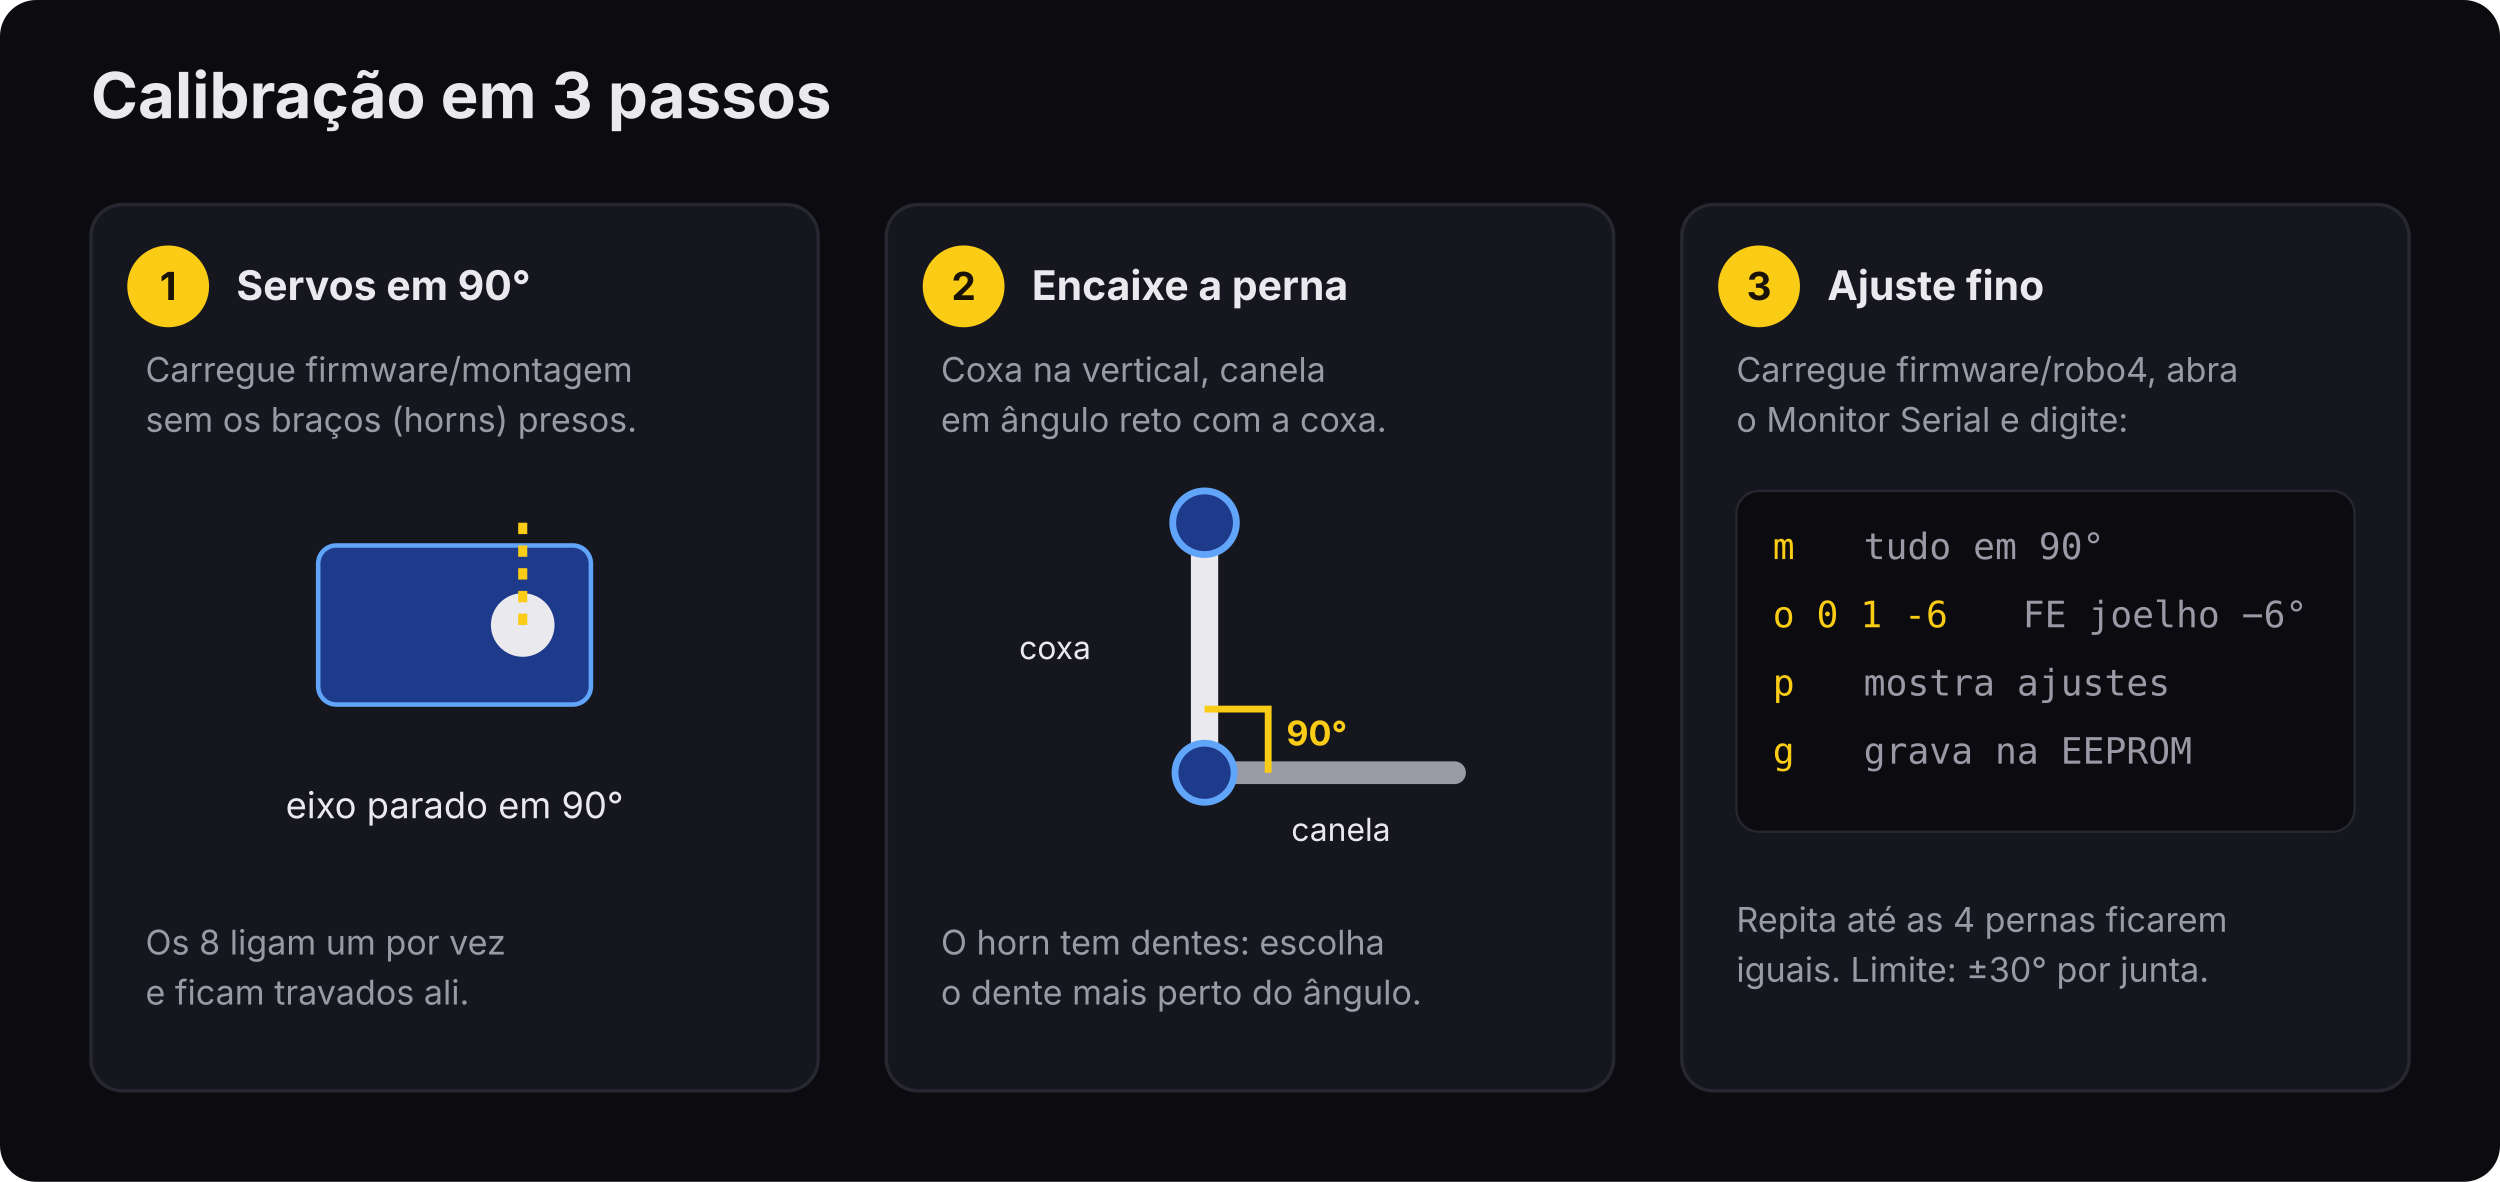
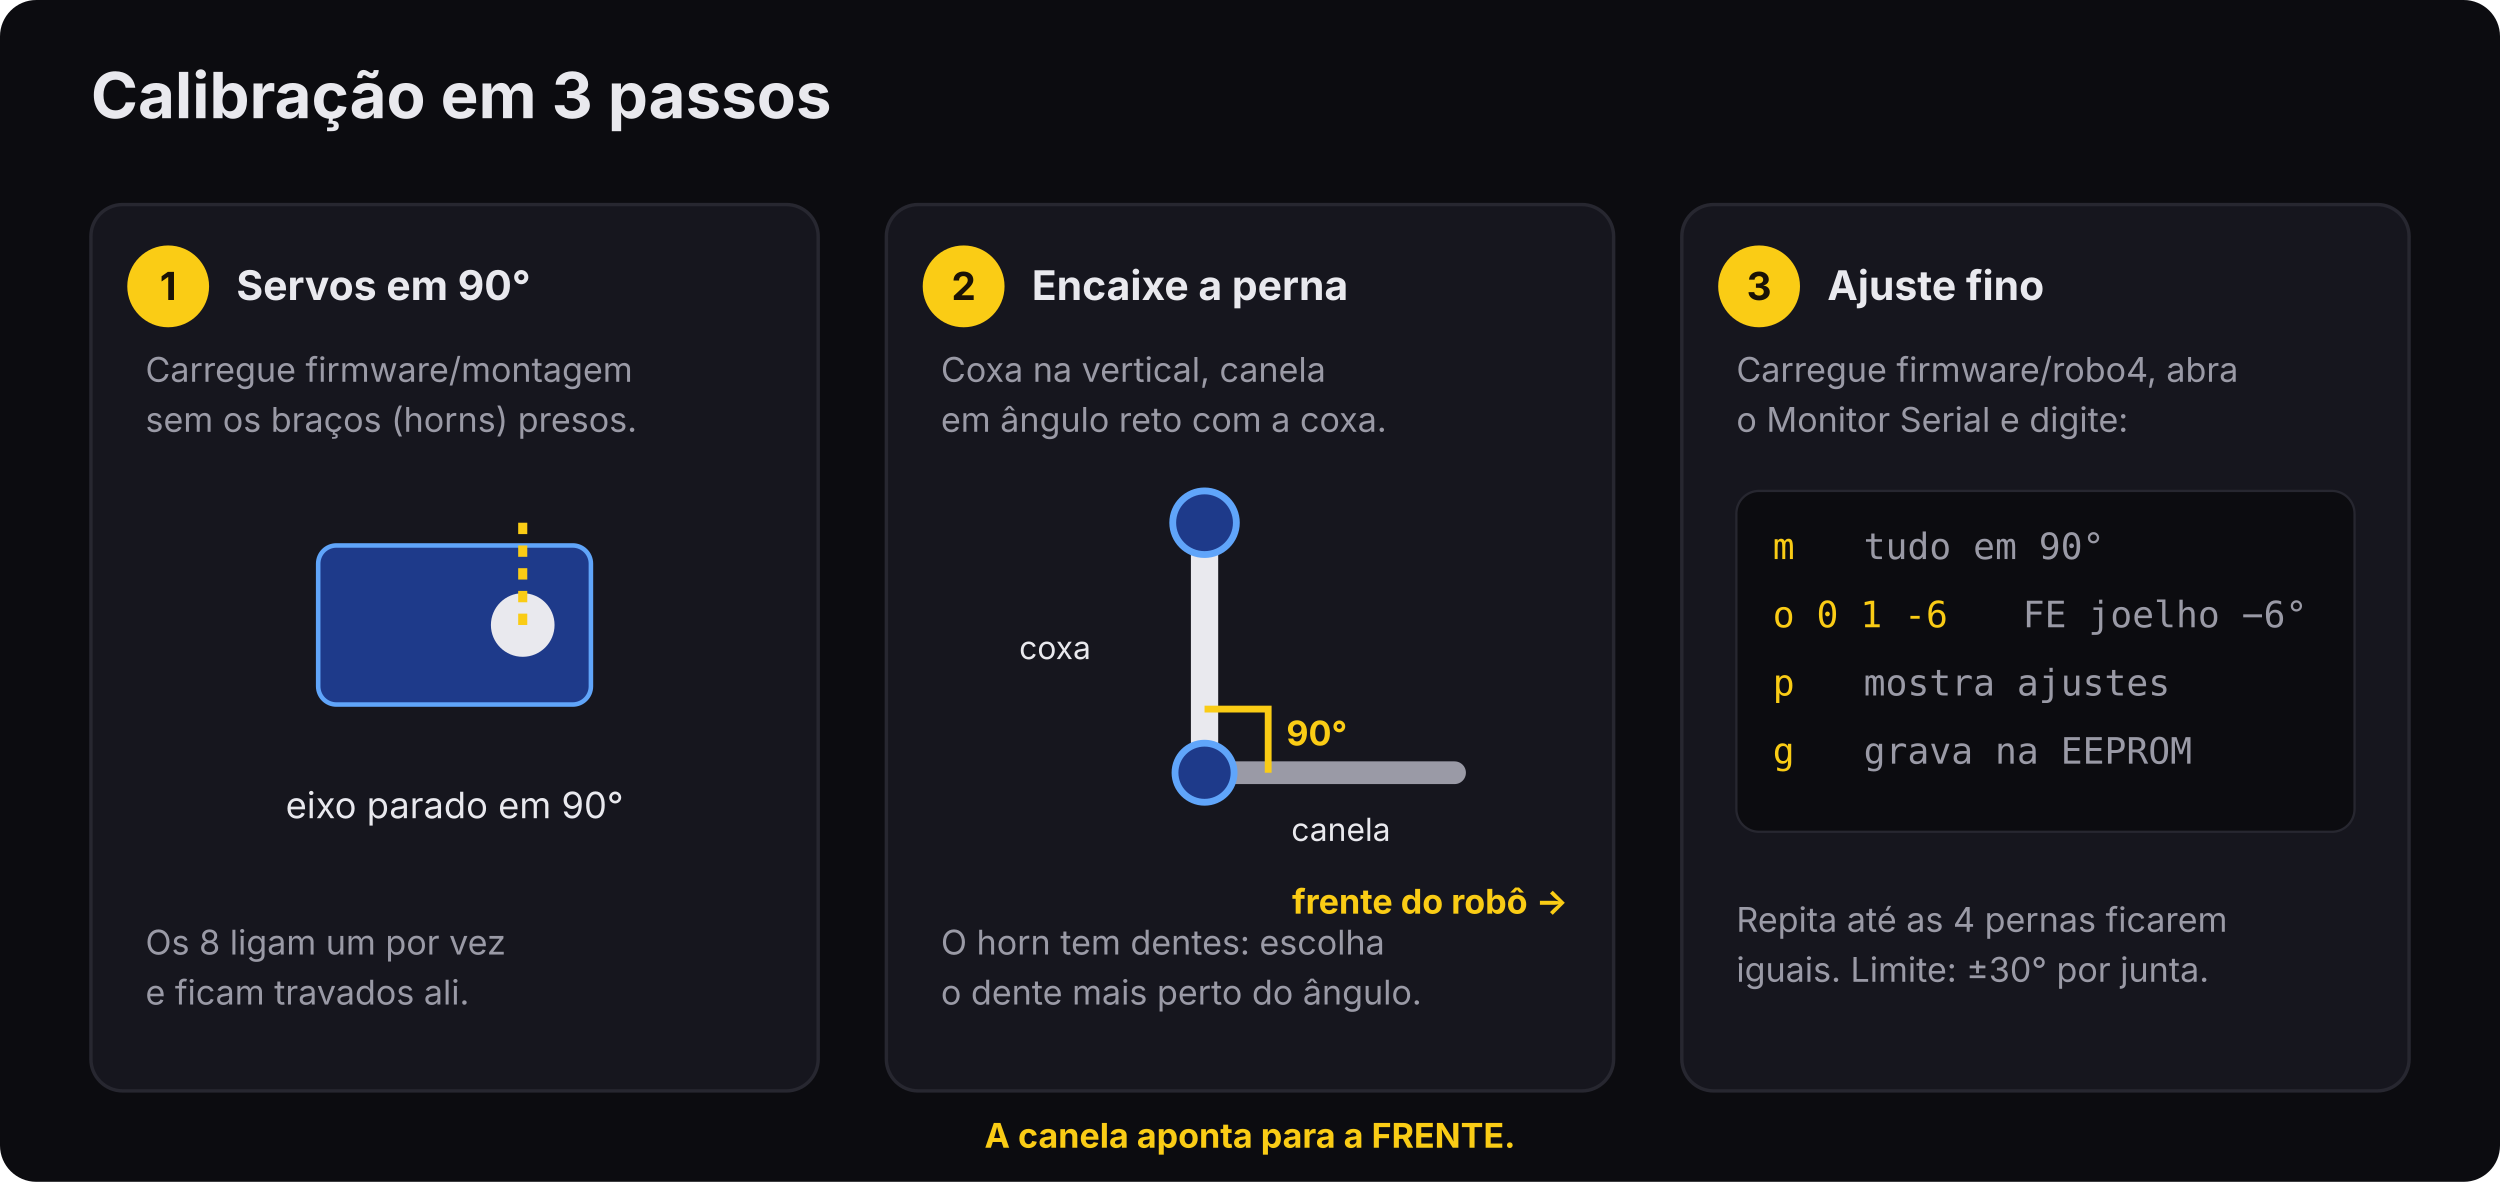
<svg xmlns="http://www.w3.org/2000/svg" viewBox="0 0 1100 520" font-family="Inter, Arial, sans-serif">
  <rect width="1100" height="520" rx="16" fill="#0c0c10" />
  <text x="40" y="52" fill="#e9e9ee" font-size="28" font-weight="700" font-family="Sora, Inter, sans-serif">Calibração em 3 passos</text>
  <g transform="translate(40,90)">
    <rect width="320" height="390" rx="14" fill="#16161e" stroke="#272730" stroke-width="1.5" />
    <circle cx="34" cy="36" r="18" fill="#FACC15" />
    <text x="34" y="42" fill="#1a1206" font-size="17" font-weight="700" text-anchor="middle">1</text>
    <text x="64" y="42" fill="#e9e9ee" font-size="18" font-weight="700">Servos em 90°</text>
    <text x="24" y="78" fill="#9a9aa6" font-size="15">Carregue firmware/montagem</text>
    <text x="24" y="100" fill="#9a9aa6" font-size="15">sem os braços (horns) presos.</text>
    <rect x="100" y="150" width="120" height="70" rx="8" fill="#1e3a8a" stroke="#60a5fa" stroke-width="2" />
    <circle cx="190" cy="185" r="14" fill="#e9e9ee" />
    <path d="M190,185 L190,135" stroke="#FACC15" stroke-width="4" stroke-dasharray="5 5" />
    <text x="160" y="270" fill="#e9e9ee" font-size="16" text-anchor="middle">eixo parado em 90°</text>
    <text x="24" y="330" fill="#9a9aa6" font-size="15">Os 8 ligam um por vez</text>
    <text x="24" y="352" fill="#9a9aa6" font-size="15">e ficam travados ali.</text>
  </g>
  <g transform="translate(390,90)">
    <rect width="320" height="390" rx="14" fill="#16161e" stroke="#272730" stroke-width="1.5" />
    <circle cx="34" cy="36" r="18" fill="#FACC15" />
    <text x="34" y="42" fill="#1a1206" font-size="17" font-weight="700" text-anchor="middle">2</text>
    <text x="64" y="42" fill="#e9e9ee" font-size="18" font-weight="700">Encaixe a perna</text>
    <text x="24" y="78" fill="#9a9aa6" font-size="15">Coxa na vertical, canela</text>
    <text x="24" y="100" fill="#9a9aa6" font-size="15">em ângulo reto com a coxa.</text>
    <line x1="140" y1="140" x2="140" y2="250" stroke="#e9e9ee" stroke-width="12" stroke-linecap="round" />
    <line x1="140" y1="250" x2="250" y2="250" stroke="#9a9aa6" stroke-width="10" stroke-linecap="round" />
    <circle cx="140" cy="140" r="14" fill="#1e3a8a" stroke="#60a5fa" stroke-width="3" />
    <circle cx="140" cy="250" r="13" fill="#1e3a8a" stroke="#60a5fa" stroke-width="3" />
    <path d="M140,222 L168,222 L168,250" fill="none" stroke="#FACC15" stroke-width="3" />
    <text x="176" y="238" fill="#FACC15" font-size="15" font-weight="700">90°</text>
+     <text id="frente" x="300" y="312" fill="#FACC15" font-size="15" font-weight="700" text-anchor="end">frente do robô →</text>
    <text x="90" y="200" fill="#e9e9ee" font-size="14" text-anchor="end">coxa</text>
    <text x="200" y="280" fill="#e9e9ee" font-size="14" text-anchor="middle">canela</text>
    <text x="24" y="330" fill="#9a9aa6" font-size="15">O horn tem dentes: escolha</text>
    <text x="24" y="352" fill="#9a9aa6" font-size="15">o dente mais perto do ângulo.</text>
  </g>
  <g transform="translate(740,90)">
    <rect width="320" height="390" rx="14" fill="#16161e" stroke="#272730" stroke-width="1.5" />
    <circle cx="34" cy="36" r="18" fill="#FACC15" />
    <text x="34" y="42" fill="#1a1206" font-size="17" font-weight="700" text-anchor="middle">3</text>
    <text x="64" y="42" fill="#e9e9ee" font-size="18" font-weight="700">Ajuste fino</text>
    <text x="24" y="78" fill="#9a9aa6" font-size="15">Carregue firmware/robo4, abra</text>
    <text x="24" y="100" fill="#9a9aa6" font-size="15">o Monitor Serial e digite:</text>
    <g font-family="JetBrains Mono, monospace" font-size="16">
      <rect x="24" y="126" width="272" height="150" rx="10" fill="#0c0c10" stroke="#272730" />
      <text x="40" y="156" fill="#FACC15">m</text>
      <text x="80" y="156" fill="#9a9aa6">tudo em 90°</text>
      <text x="40" y="186" fill="#FACC15">o 0 1 -6</text>
      <text x="150" y="186" fill="#9a9aa6">FE joelho −6°</text>
      <text x="40" y="216" fill="#FACC15">p</text>
      <text x="80" y="216" fill="#9a9aa6">mostra ajustes</text>
      <text x="40" y="246" fill="#FACC15">g</text>
      <text x="80" y="246" fill="#9a9aa6">grava na EEPROM</text>
    </g>
    <text x="24" y="320" fill="#9a9aa6" font-size="15">Repita até as 4 pernas ficarem</text>
    <text x="24" y="342" fill="#9a9aa6" font-size="15">iguais. Limite: ±30° por junta.</text>
  </g>
+   <text x="550" y="505" fill="#FACC15" font-size="15" font-weight="700" text-anchor="middle">A canela aponta para a FRENTE.</text>
</svg>
